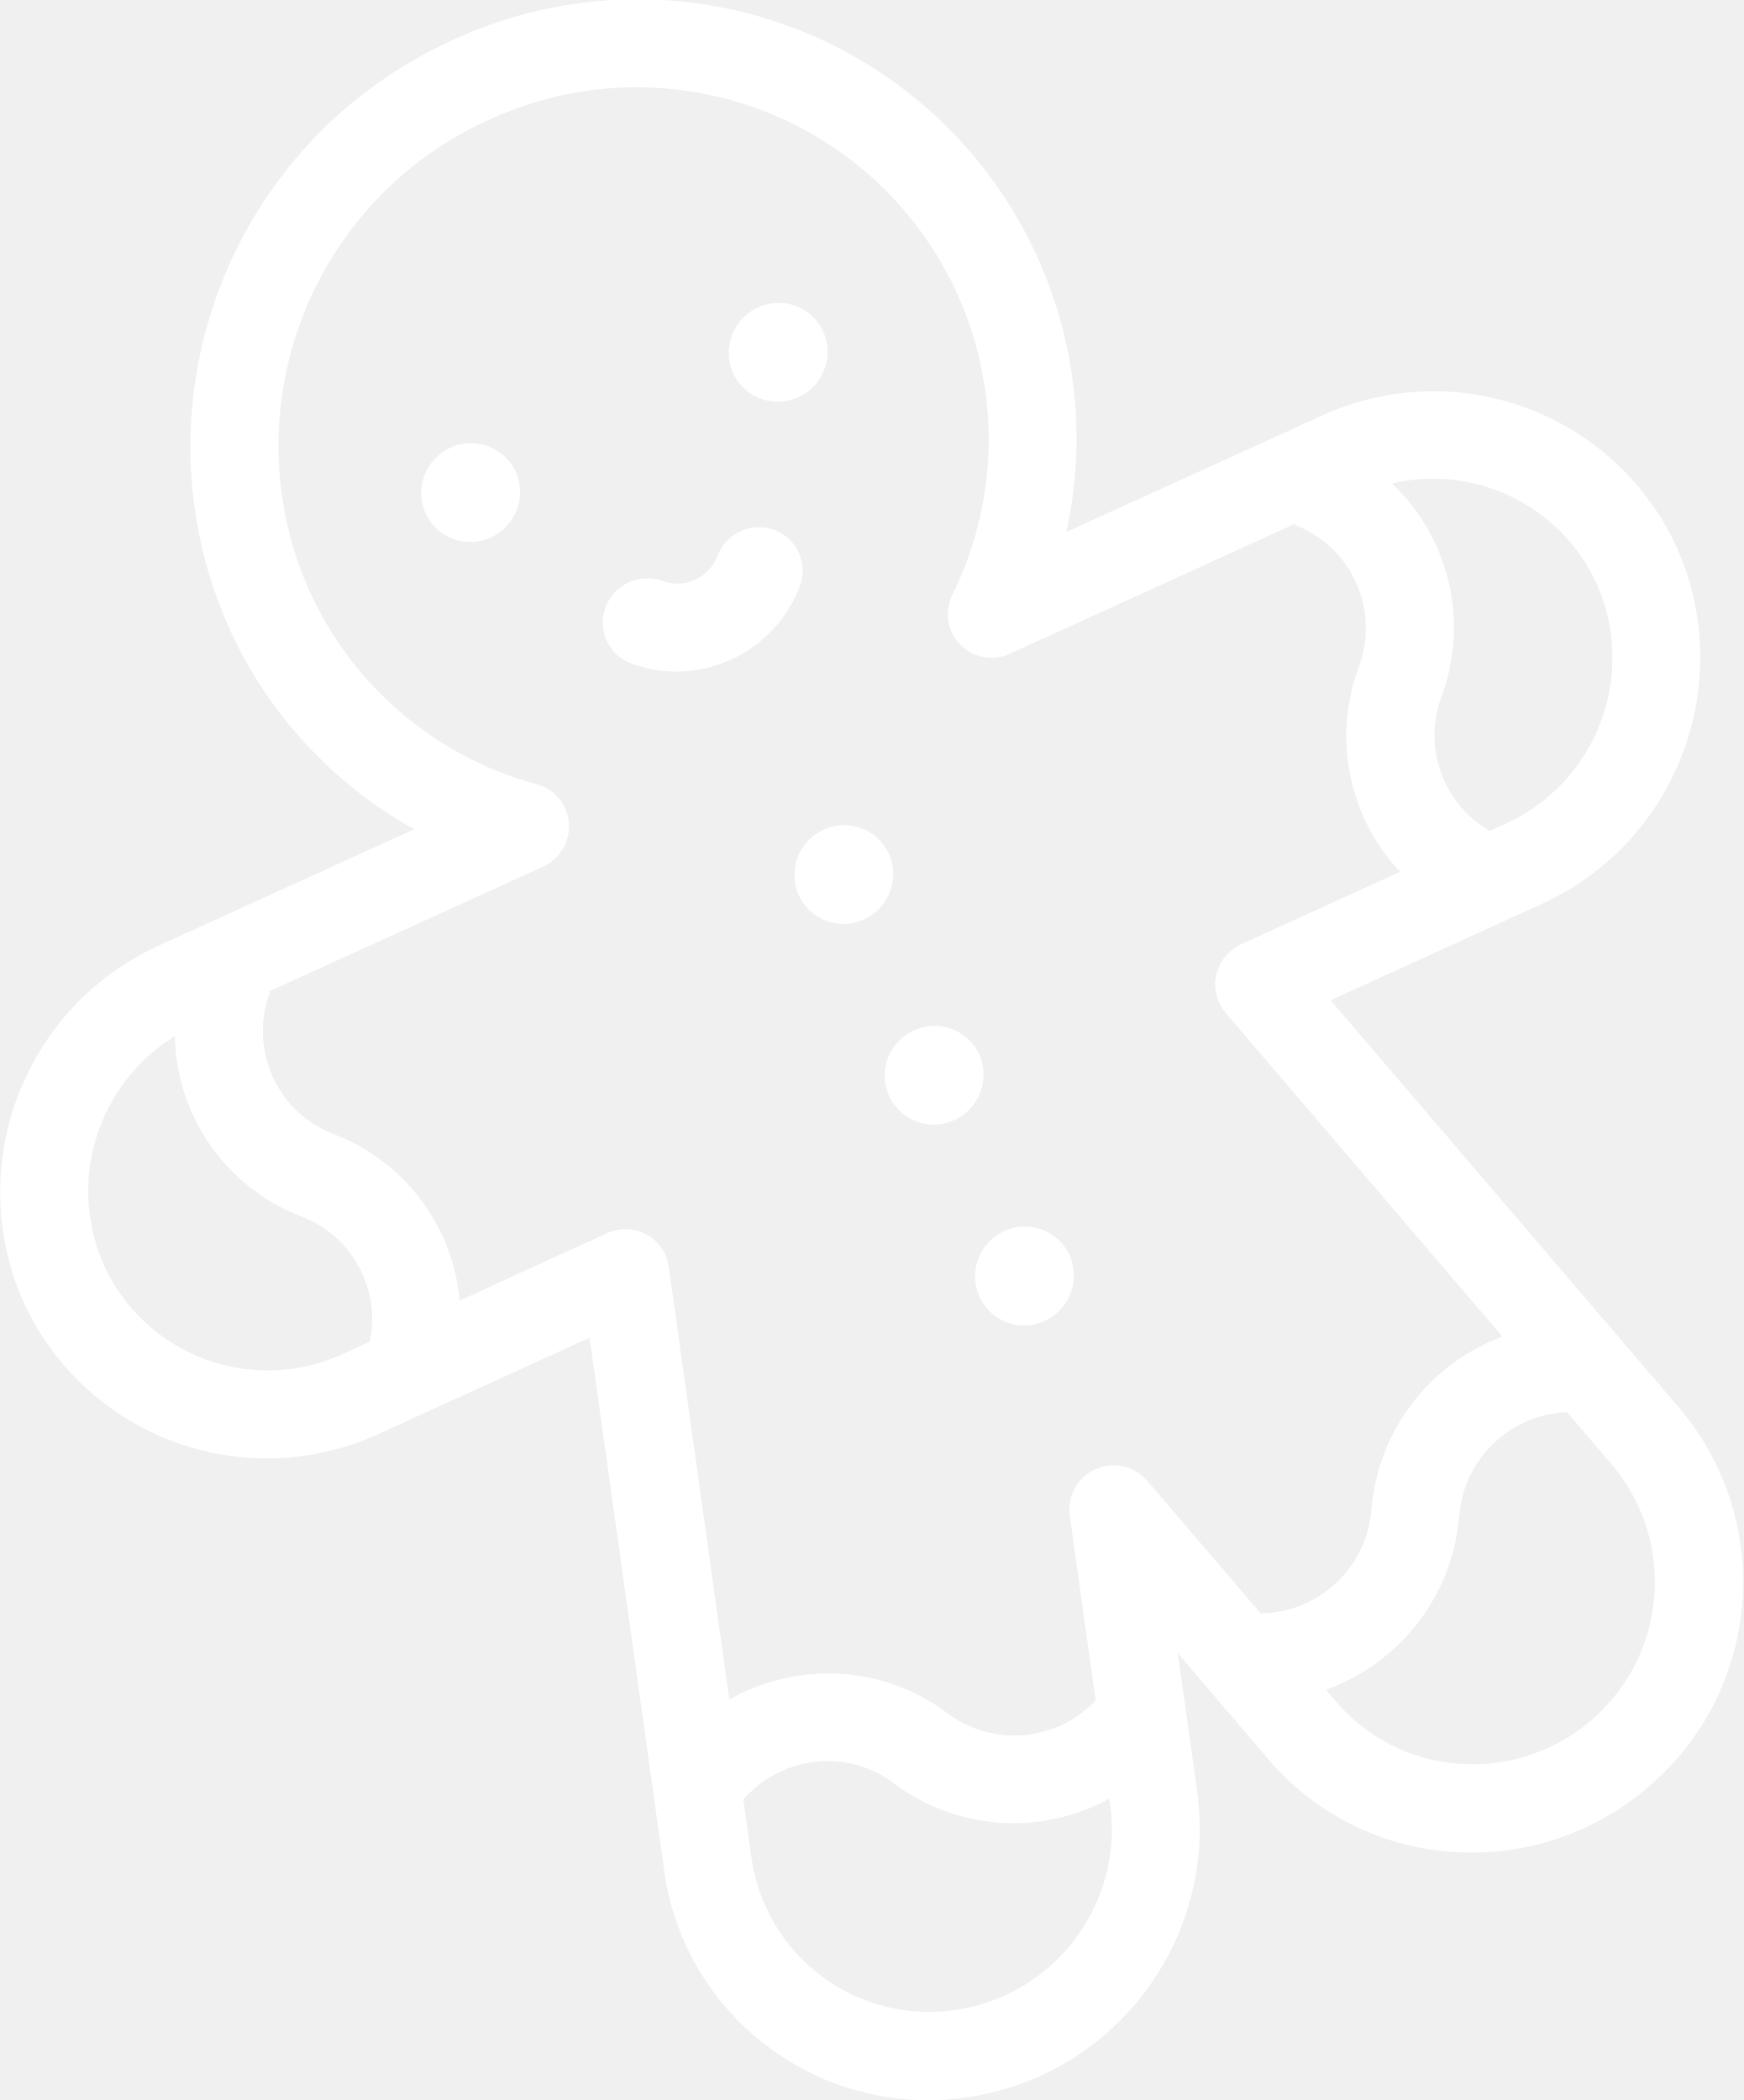
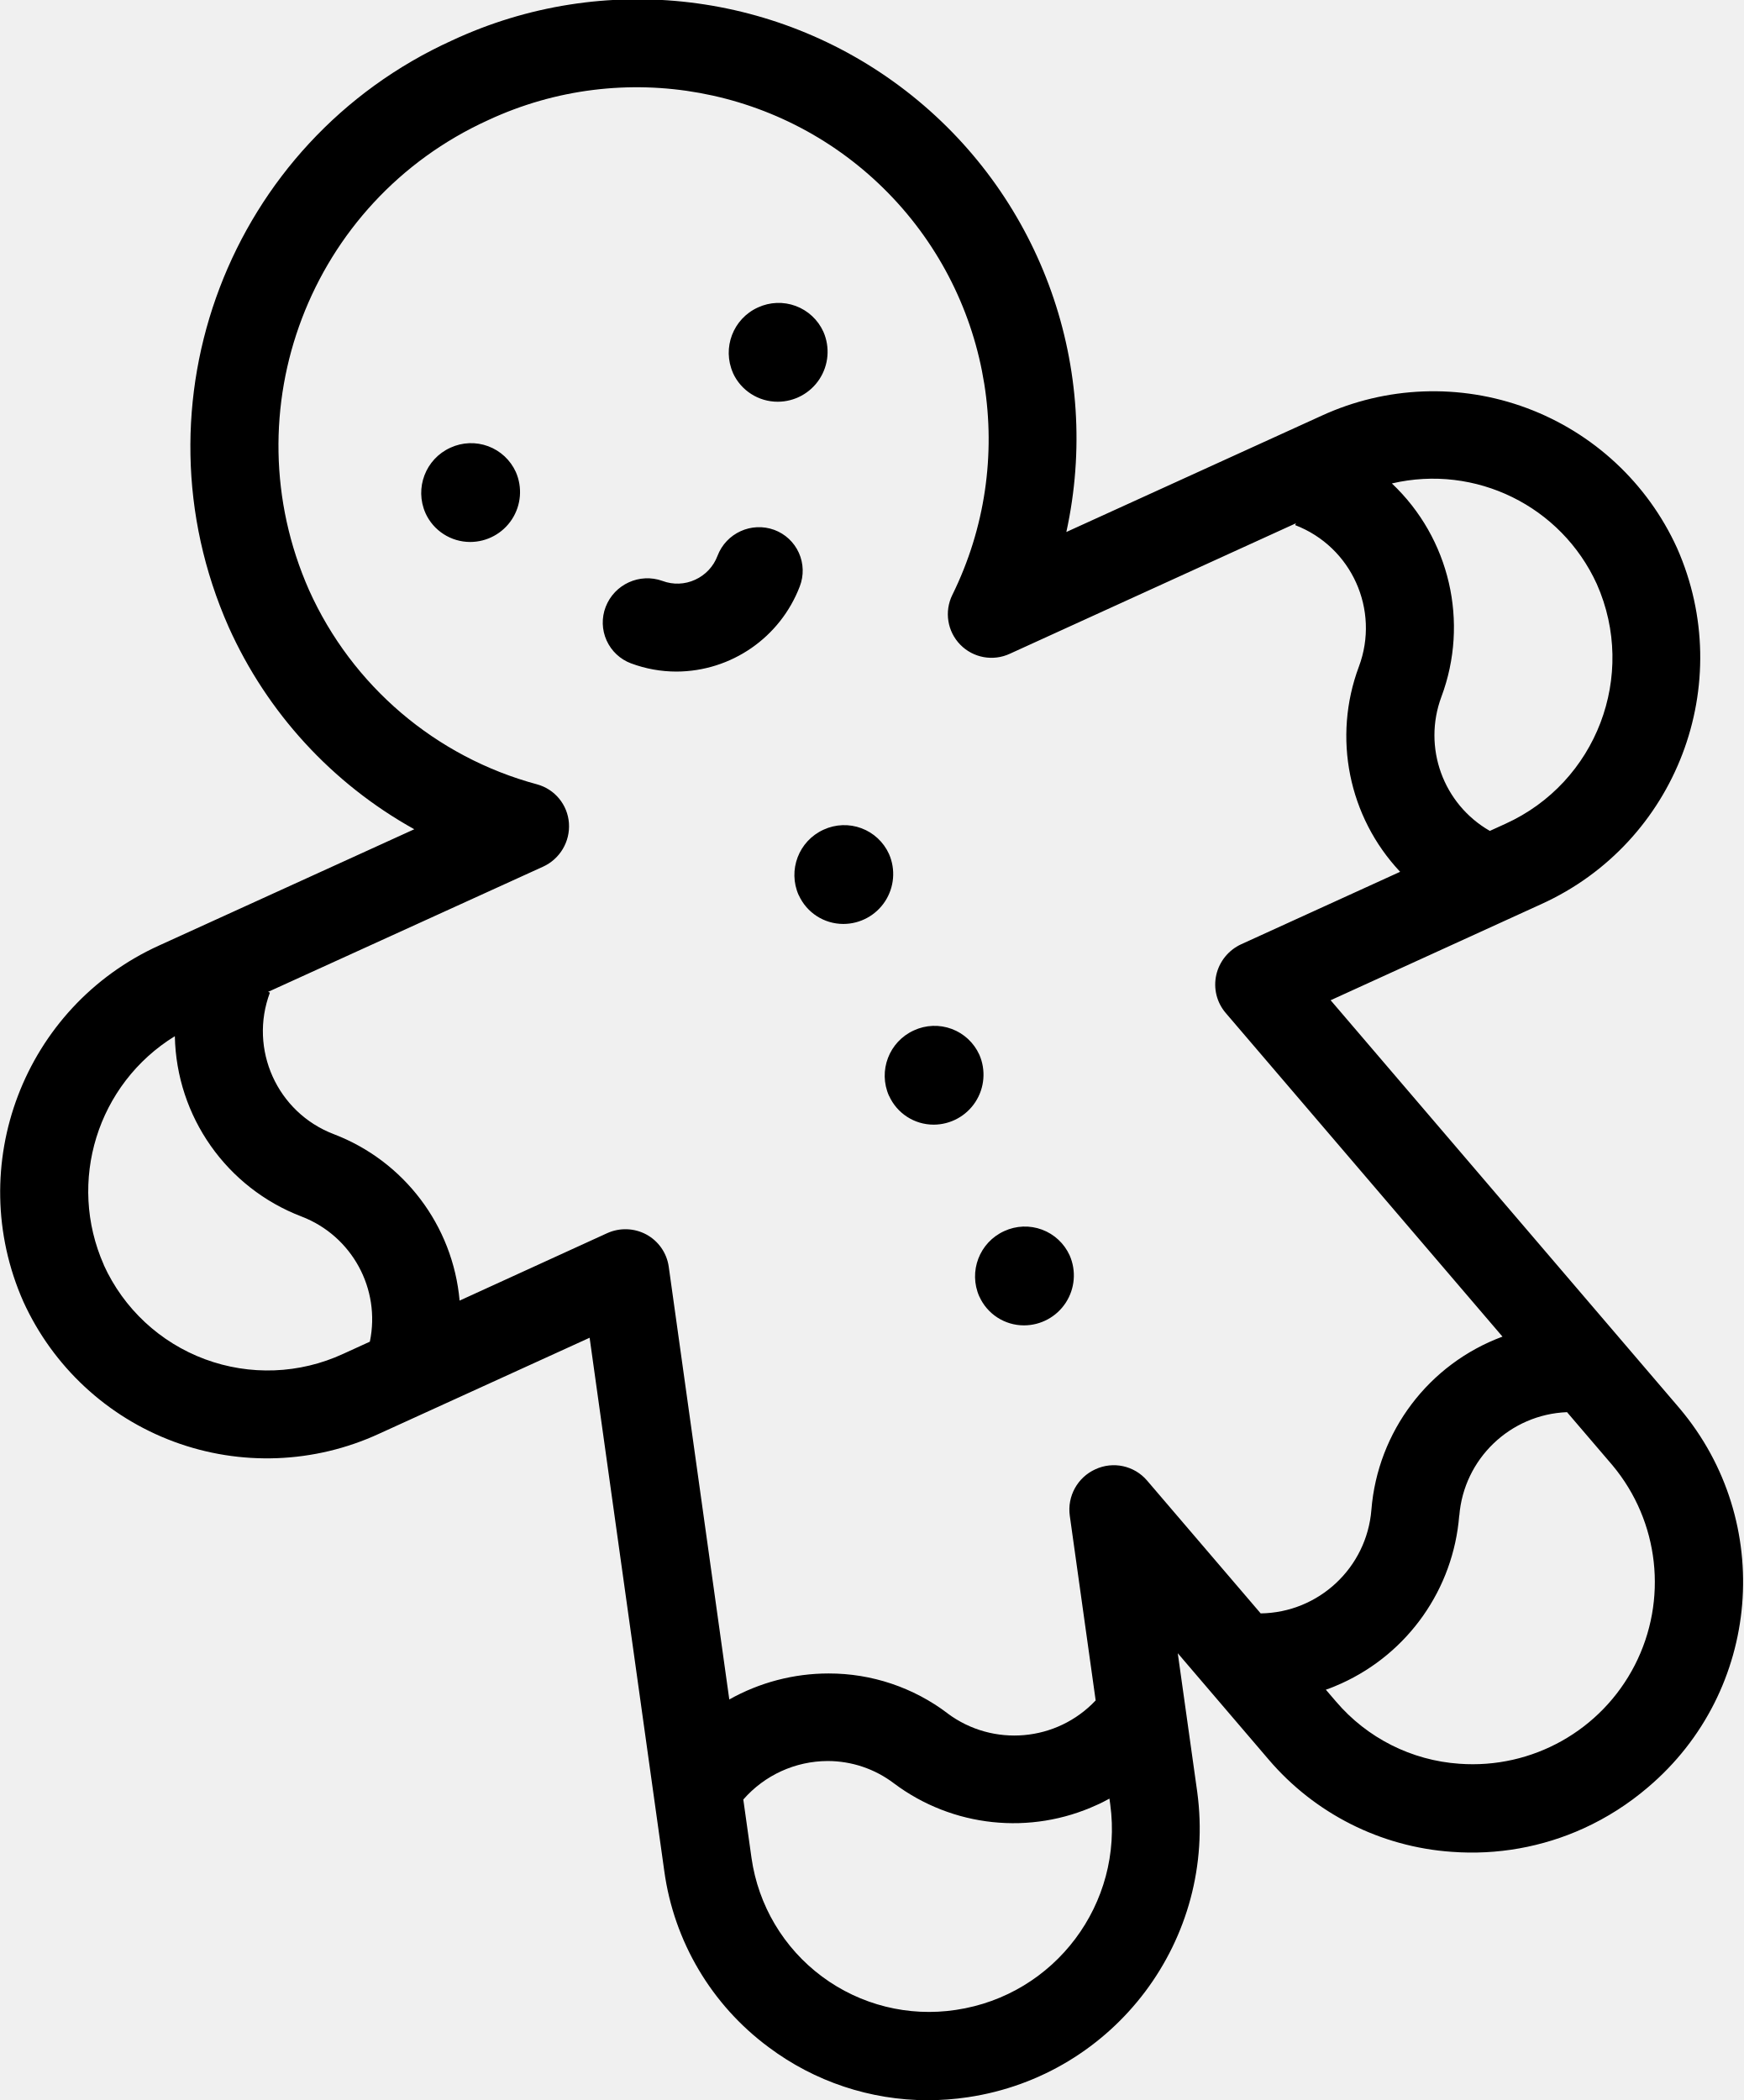
<svg xmlns="http://www.w3.org/2000/svg" viewBox="0 0 39.006 46.989">
  <defs>
-     <style>
-       .cls-1 {
-         fill: #fff;
-       }
-     </style>
  </defs>
  <path id="Forma_1" data-name="Forma 1" class="cls-1" d="M239.2,622.814a5.9,5.9,0,0,1-2.336-3.945l-1.67-11.93-4.713,2.149a5.988,5.988,0,0,1-7.956-2.956,6.061,6.061,0,0,1,3.039-7.971l5.707-2.6a9.733,9.733,0,0,1-4.153-4.525,9.979,9.979,0,0,1,5-13.126,9.82,9.82,0,0,1,13.742,11l5.707-2.6a5.989,5.989,0,0,1,7.956,2.957,6.059,6.059,0,0,1-3.038,7.97l-4.712,2.15,7.807,9.131a6.022,6.022,0,0,1-.706,8.479,6.109,6.109,0,0,1-1.439.919,6.035,6.035,0,0,1-2.951.526,5.922,5.922,0,0,1-4.1-2.068l-2.031-2.376.435,3.1a6.082,6.082,0,0,1-5.132,6.835,6.139,6.139,0,0,1-.9.067A5.937,5.937,0,0,1,239.2,622.814Zm-.568-5.545.184,1.31a4.01,4.01,0,0,0,4.573,3.4,4.091,4.091,0,0,0,3.453-4.6l-.018-.128c-.092.05-.184.1-.278.14a4.46,4.46,0,0,1-4.543-.481,2.449,2.449,0,0,0-1.484-.5A2.514,2.514,0,0,0,238.634,617.27Zm16.018-6.35a4.518,4.518,0,0,1-2.638,3.756c-.113.051-.229.1-.346.139l.228.266a3.984,3.984,0,0,0,2.758,1.391,4.076,4.076,0,0,0,3.428-6.677l-1.018-1.19A2.519,2.519,0,0,0,254.652,610.919Zm-11.447,4.426a2.5,2.5,0,0,0,3.313-.291l-.579-4.133a.991.991,0,0,1,.573-1.039.979.979,0,0,1,1.154.25l2.544,2.975a2.52,2.52,0,0,0,2.477-2.317,4.517,4.517,0,0,1,2.933-3.876l-6.194-7.244a.978.978,0,0,1-.209-.851,1,1,0,0,1,.558-.685l3.555-1.621a4.432,4.432,0,0,1-.923-4.59,2.466,2.466,0,0,0-1.425-3.167l.016-.041-6.4,2.919a.976.976,0,0,1-1.287-1.316,7.875,7.875,0,0,0-10.383-10.625,8,8,0,0,0-4.009,10.518,7.819,7.819,0,0,0,5.1,4.345.971.971,0,0,1,.714.868.994.994,0,0,1-.58.975L228,599.2l.041.016a2.464,2.464,0,0,0,1.425,3.166,4.406,4.406,0,0,1,2.819,3.726l3.3-1.508a.988.988,0,0,1,.879.029.974.974,0,0,1,.5.72l1.355,9.684a4.534,4.534,0,0,1,2.222-.582A4.392,4.392,0,0,1,243.205,615.345Zm-18.879-10.034a4.027,4.027,0,0,0,5.353,1.99l.6-.274a2.461,2.461,0,0,0-1.527-2.8,4.411,4.411,0,0,1-2.836-4.036A4.074,4.074,0,0,0,224.326,605.311Zm28.821-17.486a4.432,4.432,0,0,1,1.106,4.773,2.466,2.466,0,0,0,1.084,3l.349-.159a4.078,4.078,0,0,0,2.045-5.364,4.031,4.031,0,0,0-4.584-2.252Zm-9.232,18.192a1.113,1.113,0,0,1,.559-1.465,1.1,1.1,0,0,1,1.462.544,1.117,1.117,0,0,1-1.021,1.566A1.094,1.094,0,0,1,243.914,606.017Zm-2.021-4.491a1.112,1.112,0,0,1,.559-1.465,1.1,1.1,0,0,1,1.462.544,1.118,1.118,0,0,1-1.021,1.566A1.093,1.093,0,0,1,241.894,601.526Zm-2.021-4.491a1.113,1.113,0,0,1,.559-1.465,1.1,1.1,0,0,1,1.462.544,1.117,1.117,0,0,1-1.021,1.566A1.094,1.094,0,0,1,239.873,597.035Zm-3.749-5.185a.975.975,0,0,1-.569-1.264,1,1,0,0,1,1.272-.581.947.947,0,0,0,.73-.027.958.958,0,0,0,.5-.534.994.994,0,0,1,1.272-.581.974.974,0,0,1,.569,1.264,2.965,2.965,0,0,1-2.759,1.906A2.909,2.909,0,0,1,236.123,591.85Zm-4.6-3.362a1.112,1.112,0,0,1,.559-1.465,1.1,1.1,0,0,1,1.462.544,1.117,1.117,0,0,1-1.021,1.566A1.1,1.1,0,0,1,231.521,588.487Zm6.88-3.137a1.114,1.114,0,0,1,.559-1.466,1.1,1.1,0,0,1,1.463.544,1.117,1.117,0,0,1-1.021,1.566A1.1,1.1,0,0,1,238.4,585.35Z" transform="translate(-222.002 -577.006)" />
</svg>
